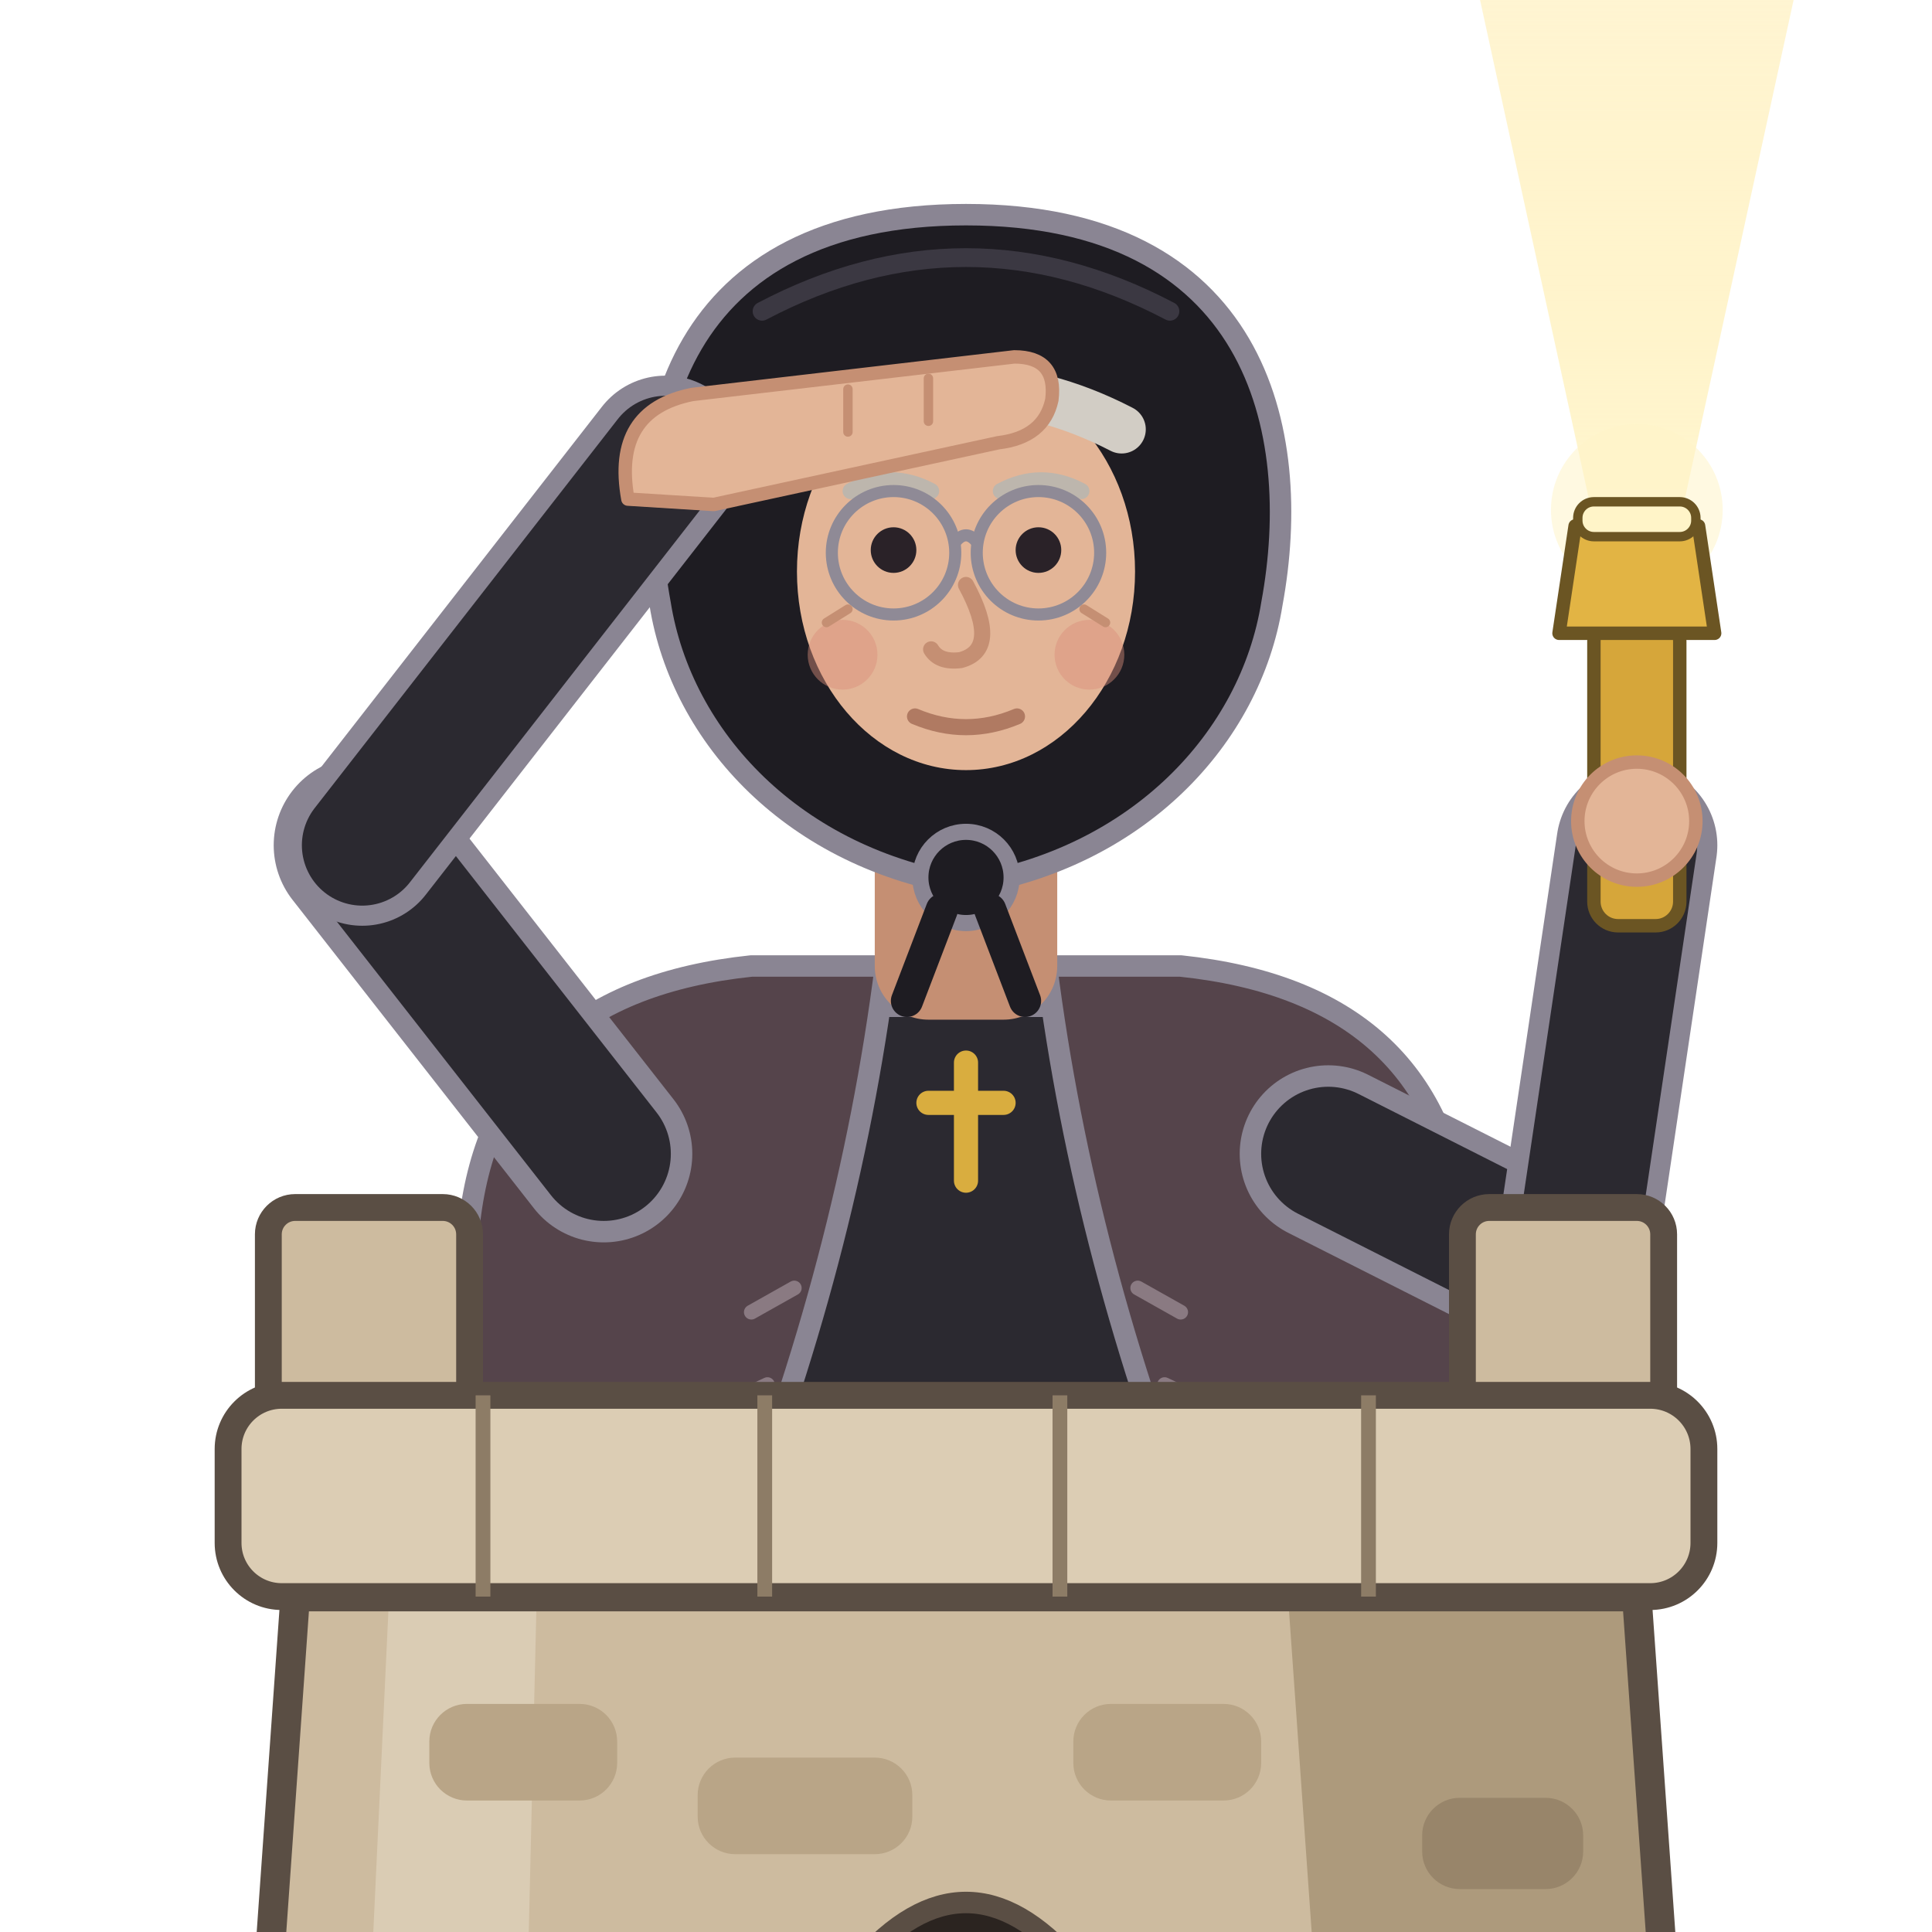
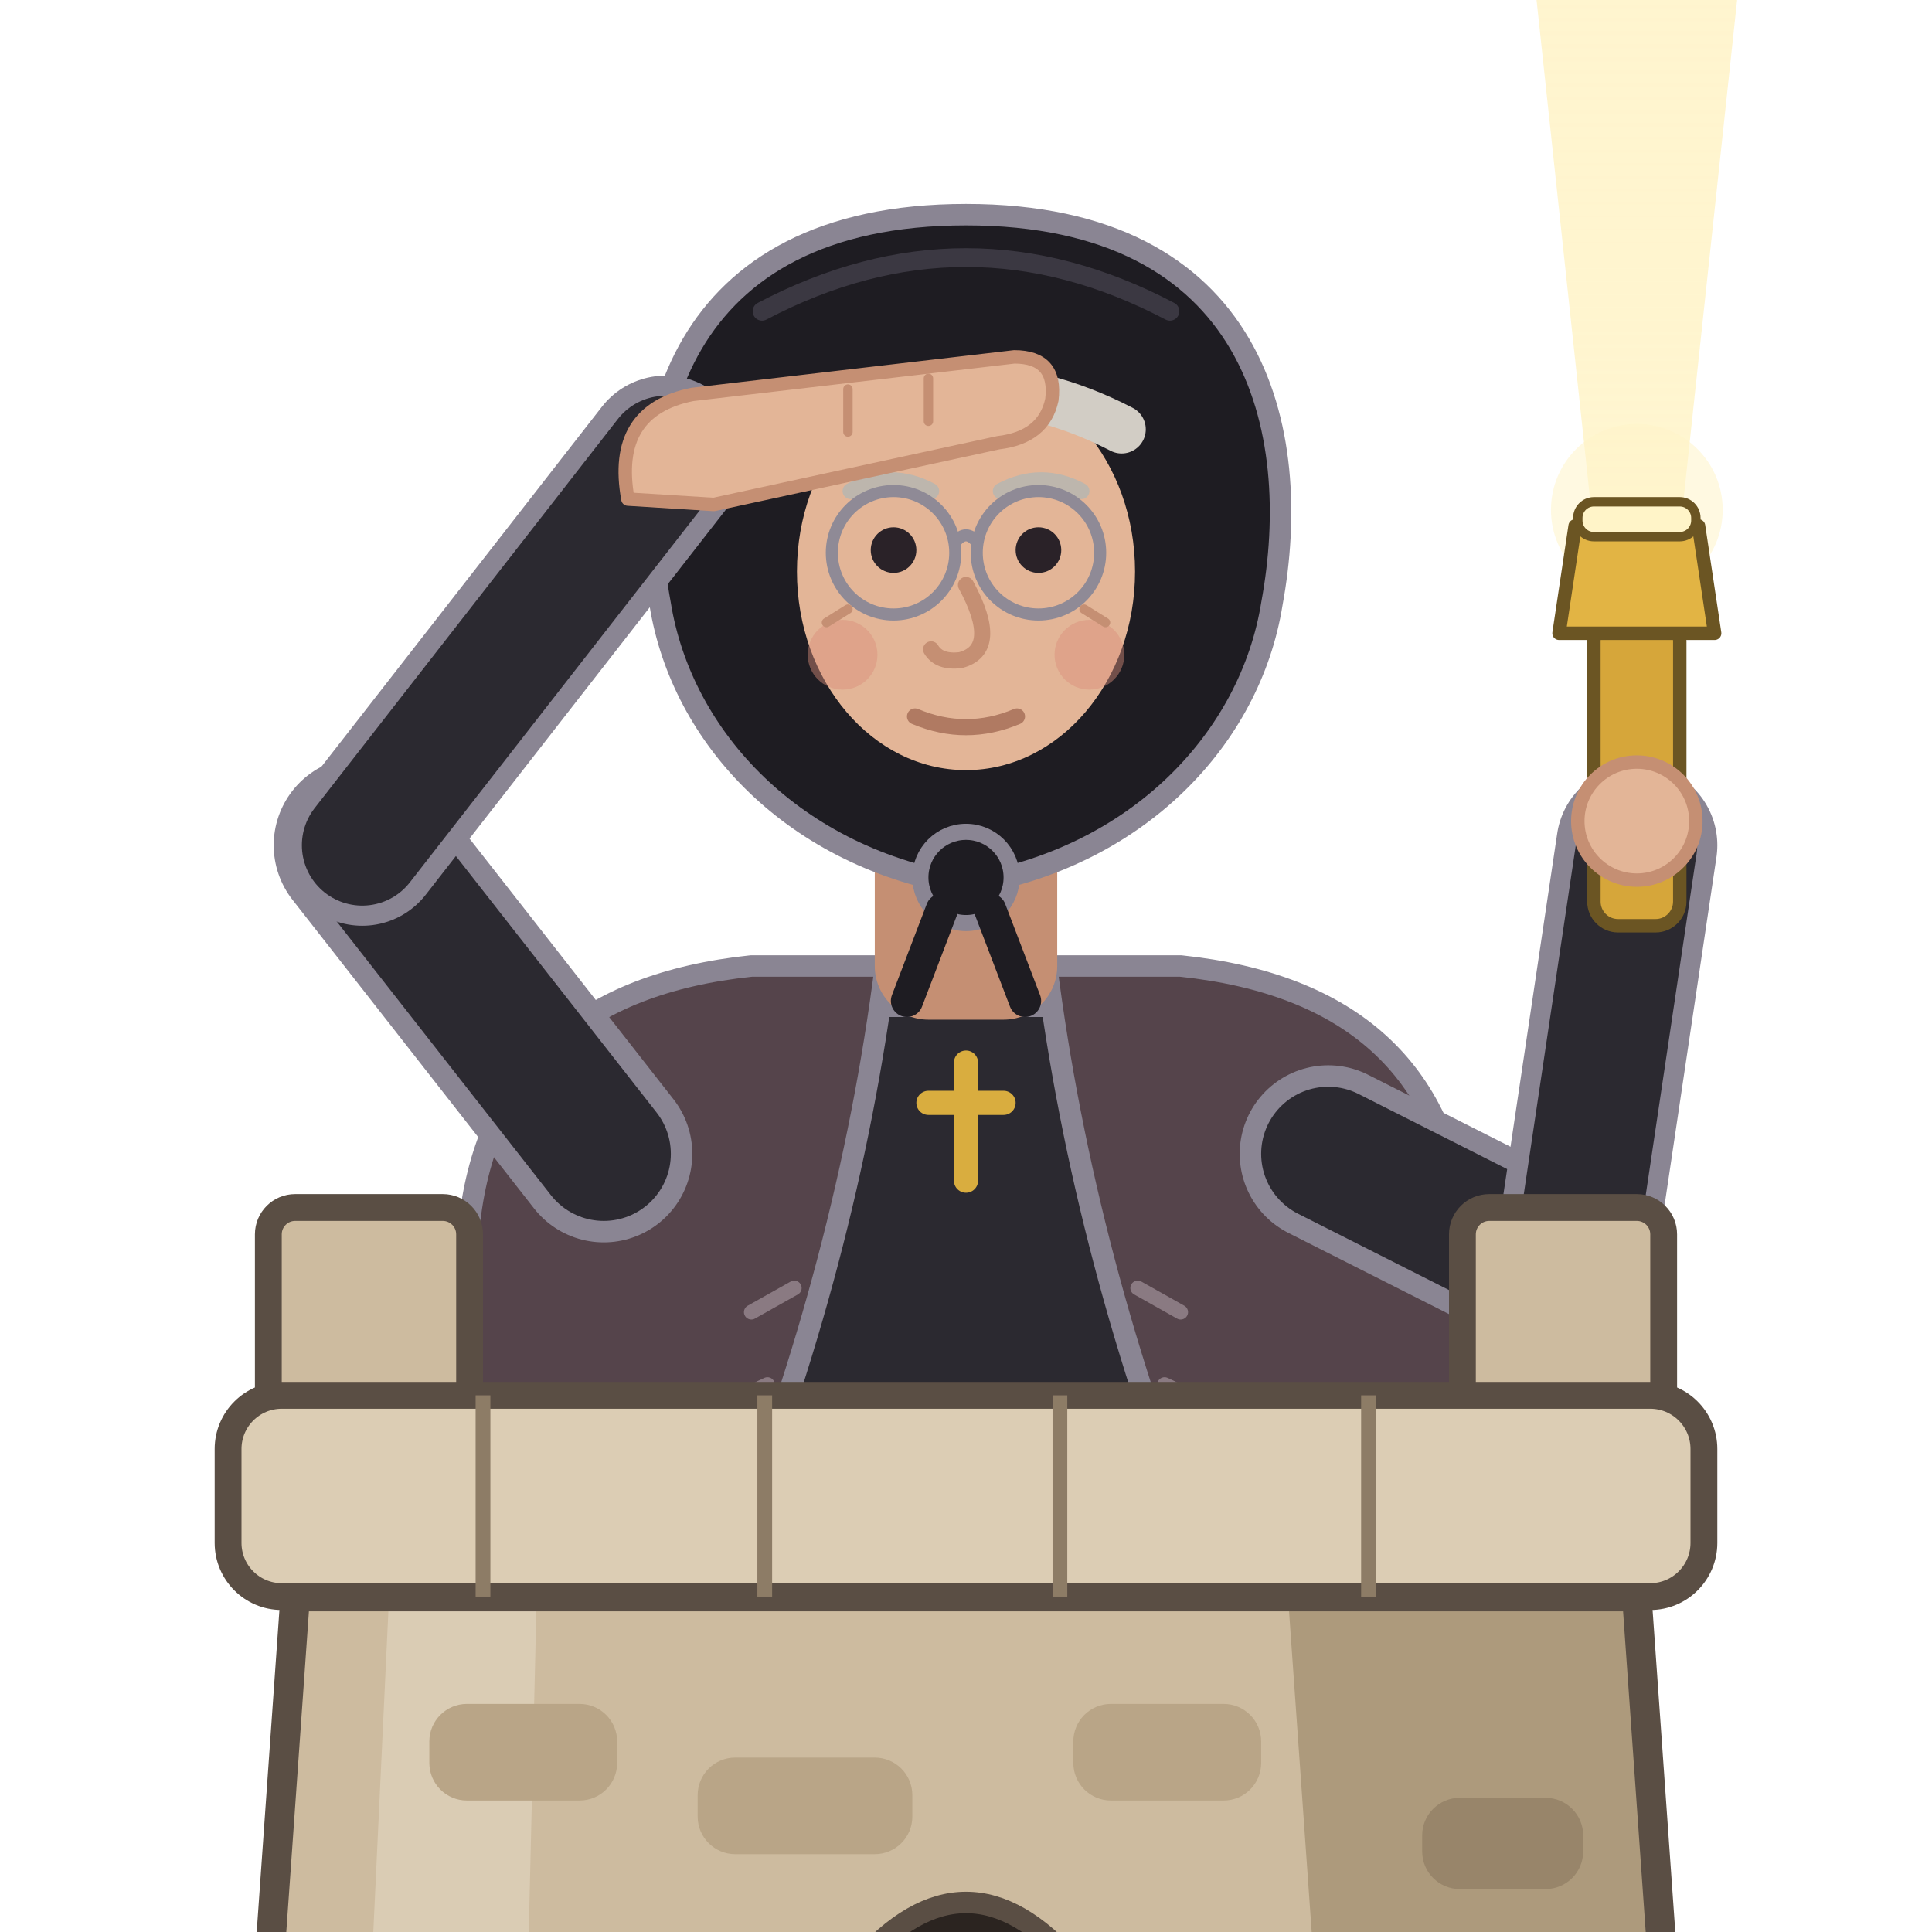
<svg xmlns="http://www.w3.org/2000/svg" width="64" height="64" class="atalaia atl-anim-parado " viewBox="24 12 72 72" role="img" aria-label="Atalaia Cert: uma idosa de lenço preto vigia do alto de uma atalaia com um foco na mão" focusable="false">
  <defs>
-     <linearGradient id="atl-feixe-i" gradientUnits="userSpaceOnUse" x1="85" y1="31" x2="85" y2="-30">
-       <stop offset="0" stop-color="#fff4c8" stop-opacity=".9" />
-       <stop offset=".35" stop-color="#ffe9a0" stop-opacity=".45" />
-       <stop offset=".75" stop-color="#ffe9a0" stop-opacity="0" />
+     <linearGradient id="atl-feixe-i" gradientUnits="userSpaceOnUse" x1="85" y1="31" x2="85" y2="-149">
+       <stop offset="0" stop-color="#fff4c8" stop-opacity=".85" />
+       <stop offset=".3" stop-color="#ffe9a0" stop-opacity=".42" />
+       <stop offset=".62" stop-color="#ffe9a0" stop-opacity=".2" />
+       <stop offset=".9" stop-color="#ffe9a0" stop-opacity="0" />
    </linearGradient>
    <linearGradient id="atl-esbate-i" x1="0" y1="0" x2="0" y2="1">
      <stop offset=".8" stop-color="#fff" />
      <stop offset="1" stop-color="#fff" stop-opacity="0" />
    </linearGradient>
    <mask id="atl-base-i">
      <rect x="-2" y="-10" width="124" height="122" fill="url(#atl-esbate-i)" />
    </mask>
  </defs>
  <g class="atl-vigia">
-     <g class="atl-ab">
+     <g class="atl-ab atl-feixe">
      <g class="atl-lt">
-         <path d="M83.3 31 L86.7 31 L100 -30 L70 -30 Z" fill="url(#atl-feixe-i)" />
+         <path d="M83.3 31 L86.7 31 L106 -149 L64 -149 Z" fill="url(#atl-feixe-i)" />
        <circle cx="85" cy="31" r="3.2" fill="#fff4c8" opacity=".55" />
      </g>
    </g>
    <g class="atl-tronco">
      <path d="M43 74 L43 58 Q44 50.5 52 49.5 L68 49.5 Q76 50.5 77 58 L77 74 Z" fill="#2b2930" stroke="#8a8593" stroke-width=".8" stroke-linejoin="round" />
      <path d="M41.5 70 L41.5 57.5 Q42.5 49 52 48 L57 48 Q55.6 59 51.2 70 Z" fill="#55444b" stroke="#8a8593" stroke-width=".8" stroke-linejoin="round" />
      <path d="M78.5 70 L78.5 57.5 Q77.5 49 68 48 L63 48 Q64.4 59 68.8 70 Z" fill="#55444b" stroke="#8a8593" stroke-width=".8" stroke-linejoin="round" />
      <path d="M53.6 60 l-1.6 .9 M52.6 63.6 l-1.7 .8 M51.4 67 l-1.7 .7 M66.4 60 l1.6 .9 M67.4 63.6 l1.7 .8 M68.6 67 l1.7 .7" stroke="#8a7a82" stroke-width=".55" stroke-linecap="round" />
      <path d="M60 51.6 v4.4 M58.6 53.1 h2.8" stroke="#d9ad3f" stroke-width=".9" stroke-linecap="round" />
      <rect x="56.6" y="42" width="6.8" height="8" rx="2" fill="#c58f73" />
    </g>
    <path d="M46.5 55 L37.5 43.5" stroke="#8a8593" stroke-width="6.6" stroke-linecap="round" />
    <path d="M46.5 55 L37.5 43.5" stroke="#2b2930" stroke-width="5" stroke-linecap="round" />
    <path d="M73.5 55 L82.6 59.6" stroke="#8a8593" stroke-width="6.6" stroke-linecap="round" />
    <path d="M73.5 55 L82.6 59.6" stroke="#2b2930" stroke-width="5" stroke-linecap="round" />
    <g class="atl-cabeca">
      <path d="M60 20 C70.8 20 72.6 28 71.4 34.5 C70.6 39.5 66.4 44 60 45 C53.6 44 49.4 39.5 48.6 34.5 C47.4 28 49.2 20 60 20 Z" fill="#1e1c22" stroke="#8a8593" stroke-width=".8" />
      <path d="M52.4 23.6 Q60 19.6 67.6 23.6" fill="none" stroke="#3b3842" stroke-width=".7" stroke-linecap="round" />
      <g class="atl-cara">
        <ellipse cx="60" cy="33.3" rx="6.3" ry="7.4" fill="#e3b597" />
        <path d="M54.2 28 Q60 25 65.8 28" fill="none" stroke="#d2cdc5" stroke-width="1.8" stroke-linecap="round" />
        <path d="M55.7 30.3 q1.5 -.8 3 0 M61.3 30.3 q1.5 -.8 3 0" fill="none" stroke="#bdb6ad" stroke-width=".6" stroke-linecap="round" />
        <g class="atl-pupilas">
          <g class="atl-olhos">
            <circle cx="57.3" cy="32.5" r=".85" fill="#2a2228" />
            <circle cx="62.7" cy="32.5" r=".85" fill="#2a2228" />
          </g>
        </g>
        <circle cx="57.3" cy="32.6" r="2.3" fill="none" stroke="#8f8a96" stroke-width=".45" />
        <circle cx="62.7" cy="32.6" r="2.3" fill="none" stroke="#8f8a96" stroke-width=".45" />
        <path d="M59.6 32.2 q.4 -.5 .8 0" fill="none" stroke="#8f8a96" stroke-width=".45" />
        <circle cx="55.4" cy="36.4" r="1.3" fill="#d98d7a" opacity=".45" />
        <circle cx="64.6" cy="36.4" r="1.3" fill="#d98d7a" opacity=".45" />
        <path class="atl-nariz" d="M60 33.8 q1.3 2.4 -.2 2.8 q-.8 .1 -1.1 -.4" fill="none" stroke="#c58f73" stroke-width=".6" stroke-linecap="round" />
        <path d="M58.1 38.7 q1.9 .8 3.8 0" fill="none" stroke="#b07a62" stroke-width=".6" stroke-linecap="round" />
        <path d="M55.6 34.7 l-.8 .5 M64.4 34.7 l.8 .5" stroke="#c58f73" stroke-width=".35" stroke-linecap="round" />
        <circle cx="60" cy="44.7" r="1.7" fill="#1e1c22" stroke="#8a8593" stroke-width=".6" />
        <path d="M59.1 45.9 l-1.3 3.4 M60.9 45.9 l1.3 3.4" stroke="#1e1c22" stroke-width="1.2" stroke-linecap="round" />
      </g>
    </g>
    <g class="atl-pala">
      <path d="M37.5 43.5 L48.8 29" stroke="#8a8593" stroke-width="6" stroke-linecap="round" />
      <path d="M37.5 43.5 L48.8 29" stroke="#2b2930" stroke-width="4.5" stroke-linecap="round" />
      <path d="M47.4 30.6 Q46.8 27.3 49.8 26.7 L61.8 25.3 Q63.4 25.3 63.2 26.9 Q62.9 28.3 61.2 28.5 L50.6 30.8 Z" fill="#e3b597" stroke="#c58f73" stroke-width=".5" stroke-linejoin="round" />
      <path d="M55.6 26.5 v1.6 M58.6 26.1 v1.6" stroke="#c58f73" stroke-width=".35" stroke-linecap="round" />
    </g>
-     <g class="atl-ab">
+     <g class="atl-ab atl-mao">
      <path d="M82.6 59.6 L85 43.5" stroke="#8a8593" stroke-width="6" stroke-linecap="round" />
      <path d="M82.6 59.6 L85 43.5" stroke="#2b2930" stroke-width="4.5" stroke-linecap="round" />
      <g class="atl-lt">
        <rect x="83.4" y="35" width="3.2" height="11.5" rx=".9" fill="#d6a63a" stroke="#6b5523" stroke-width=".5" />
        <path d="M82.1 35.6 L82.7 31.6 L87.3 31.6 L87.9 35.6 Z" fill="#e2b444" stroke="#6b5523" stroke-width=".5" stroke-linejoin="round" />
-         <rect x="82.8" y="30.7" width="4.4" height="1.3" rx=".6" fill="#fff4c8" stroke="#6b5523" stroke-width=".35" />
+         <rect class="atl-lente" x="82.8" y="30.7" width="4.4" height="1.3" rx=".6" fill="#fff4c8" stroke="#6b5523" stroke-width=".35" />
      </g>
-       <circle cx="85" cy="42.6" r="2.2" fill="#e3b597" stroke="#c58f73" stroke-width=".5" />
+       <circle class="atl-punho" cx="85" cy="42.6" r="2.2" fill="#e3b597" stroke="#c58f73" stroke-width=".5" />
    </g>
  </g>
  <g mask="url(#atl-base-i)">
    <rect x="34" y="57" width="7.5" height="9" rx="1" fill="#cdbb9f" stroke="#5a4e44" stroke-width="1" />
    <rect x="78.5" y="57" width="7.5" height="9" rx="1" fill="#cdbb9f" stroke="#5a4e44" stroke-width="1" />
    <path d="M35 71.5 L85 71.5 L88 114 L32 114 Z" fill="#cdbb9f" />
    <path d="M72 71.5 L85 71.5 L88 114 L75 114 Z" fill="#ad9a7c" />
    <path d="M38.5 71.5 L44 71.5 L43 114 L36.5 114 Z" fill="#e0d3bd" opacity=".7" />
    <g fill="#b9a587">
      <rect x="40" y="75.5" width="7" height="3.6" rx="1.4" />
      <rect x="50" y="77.5" width="8" height="3.6" rx="1.4" />
      <rect x="64" y="75.5" width="7" height="3.6" rx="1.4" />
      <rect x="45" y="85.5" width="6" height="3.4" rx="1.4" />
      <rect x="68" y="86" width="7" height="3.6" rx="1.4" />
      <rect x="38.5" y="95.5" width="7" height="3.6" rx="1.4" />
      <rect x="57" y="99.5" width="8" height="3.6" rx="1.4" />
      <rect x="47" y="105.5" width="8" height="3.6" rx="1.4" />
    </g>
    <g fill="#98856a">
      <rect x="77" y="79" width="6" height="3.4" rx="1.4" />
      <rect x="76" y="96" width="7" height="3.6" rx="1.4" />
    </g>
    <path d="M35 71.5 L85 71.5 L88 114 L32 114 Z" fill="none" stroke="#5a4e44" stroke-width="1.1" stroke-linejoin="round" />
    <rect x="32.5" y="64" width="55" height="7.5" rx="2" fill="#dccdb4" stroke="#5a4e44" stroke-width="1" />
    <path d="M42 64 v7.5 M52.5 64 v7.5 M63.5 64 v7.5 M75 64 v7.5" stroke="#8d7c66" stroke-width=".55" />
    <path d="M56 94 L56 85.2 Q60 80.6 64 85.2 L64 94 Z" fill="#2b2420" stroke="#5a4e44" stroke-width=".8" />
    <rect x="41.8" y="85" width="2.1" height="8" rx="1" fill="#2b2420" />
  </g>
</svg>
